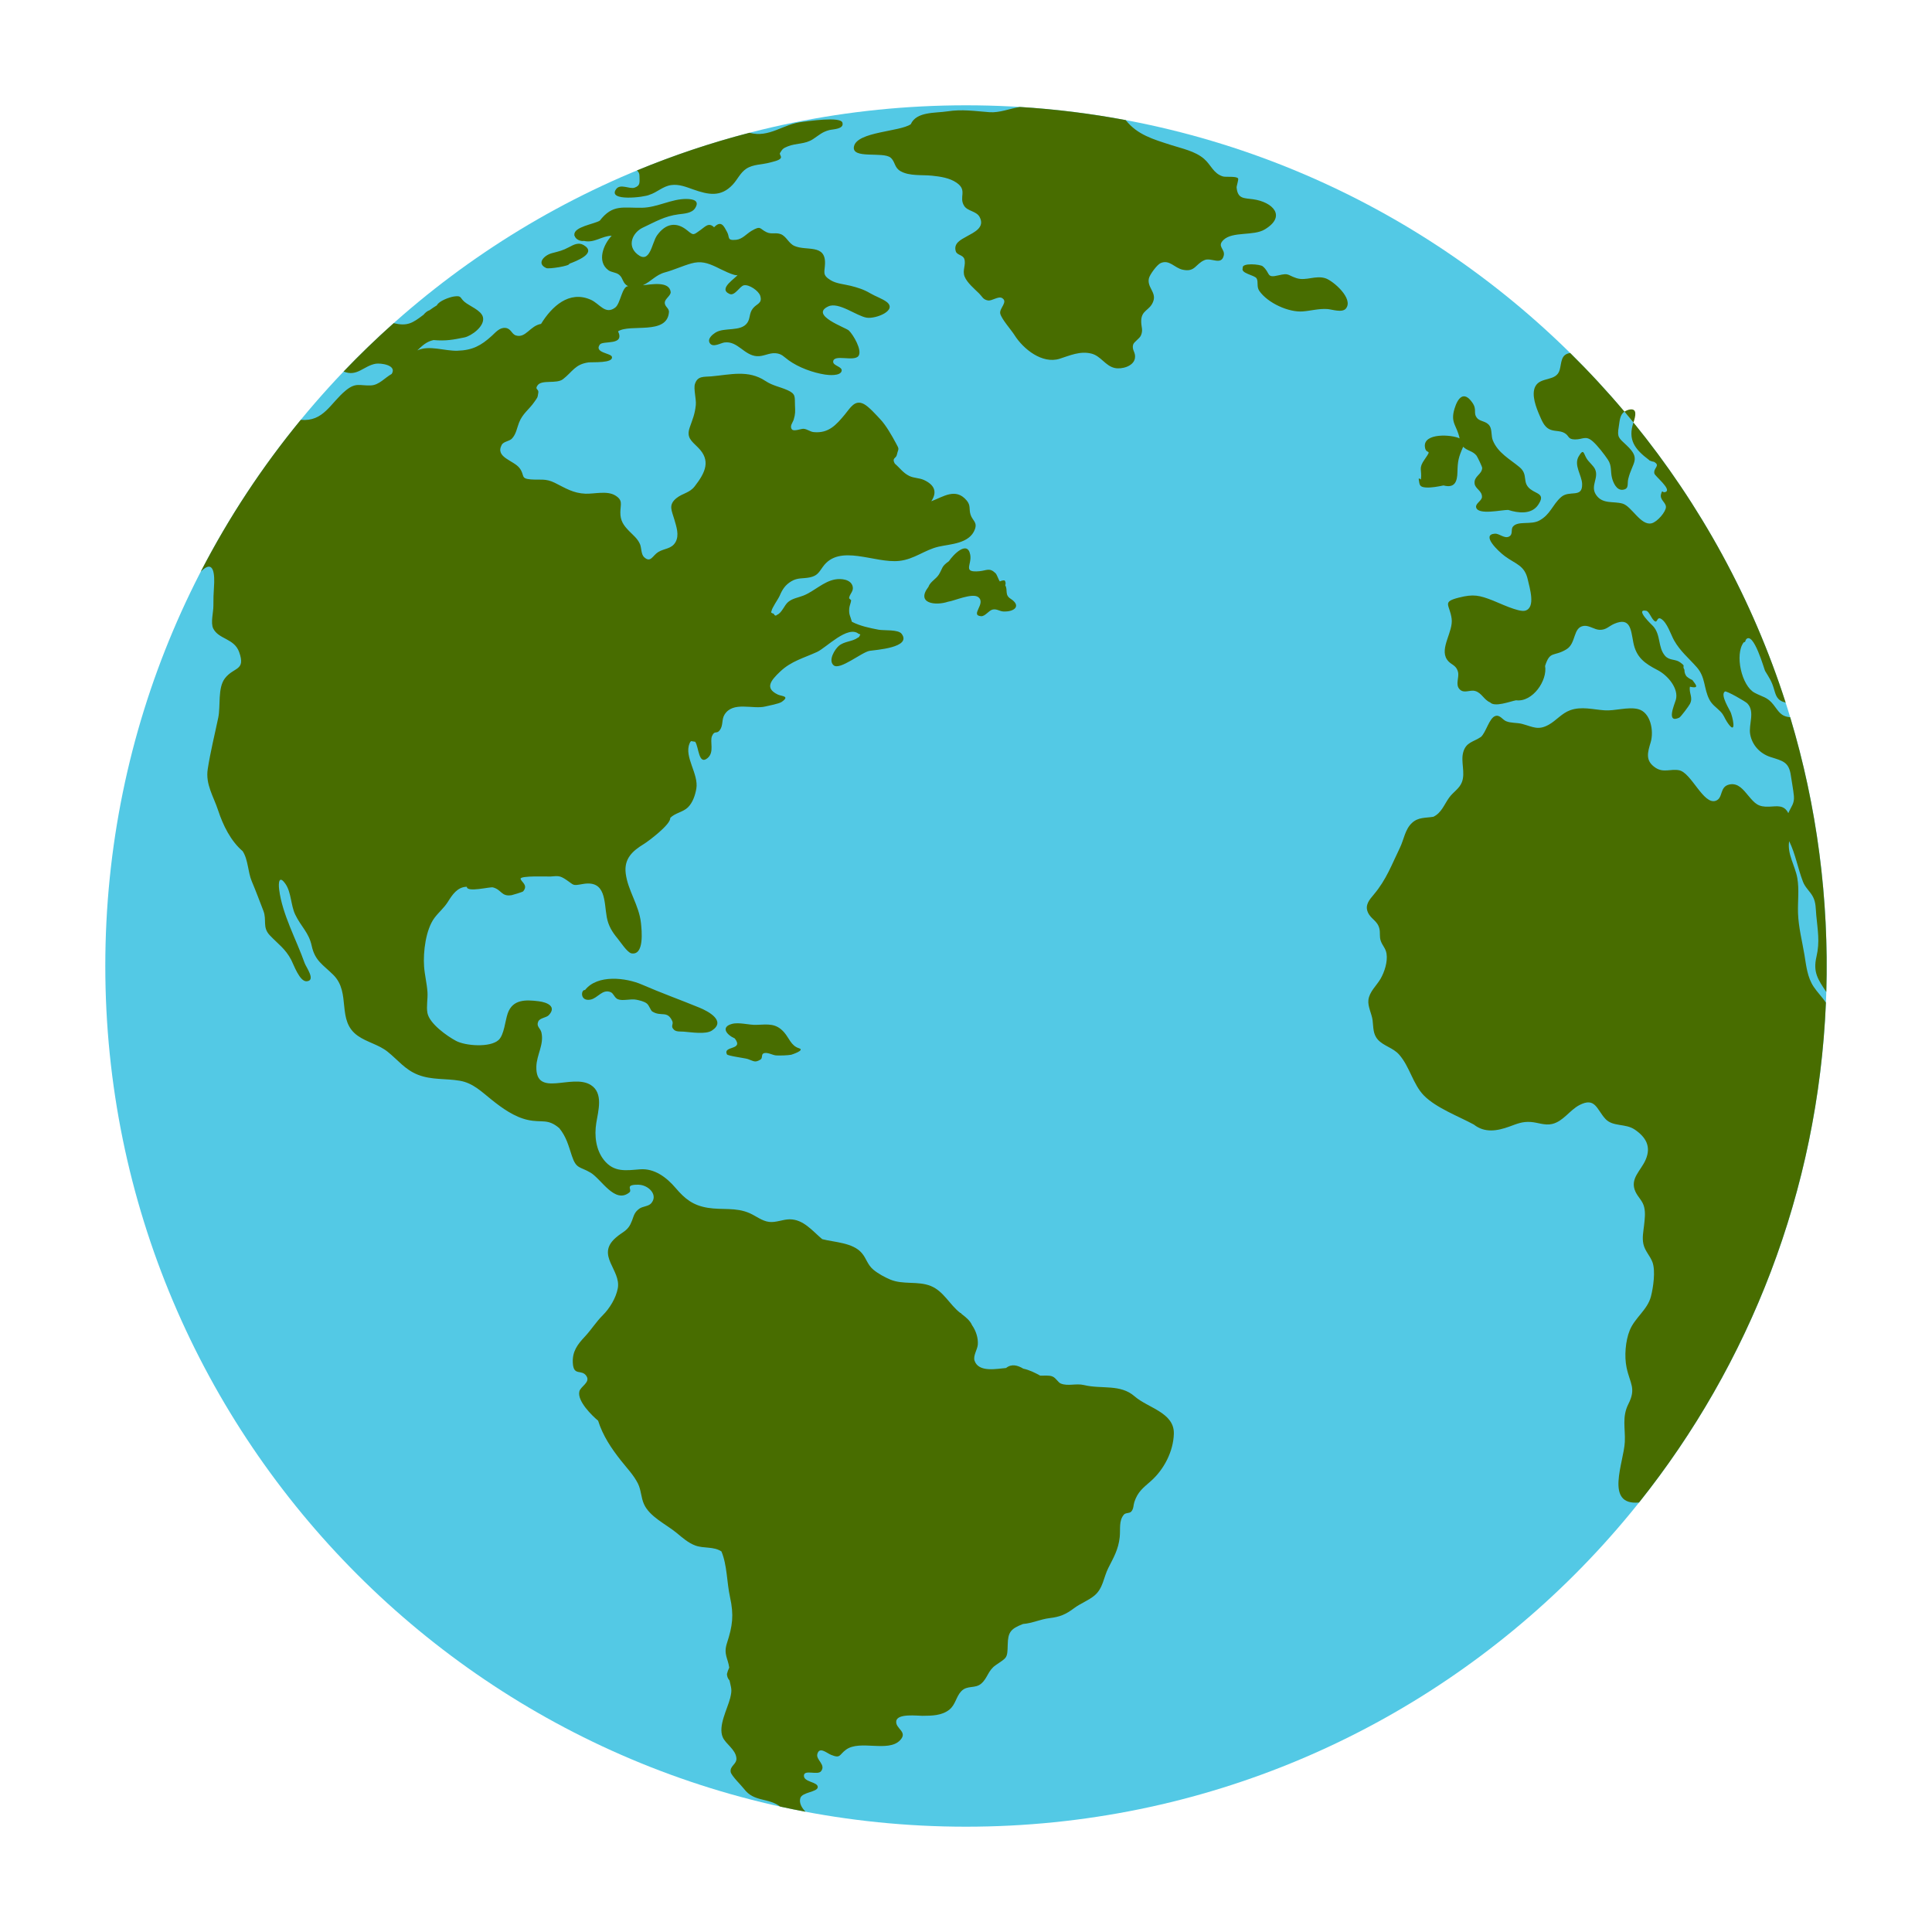
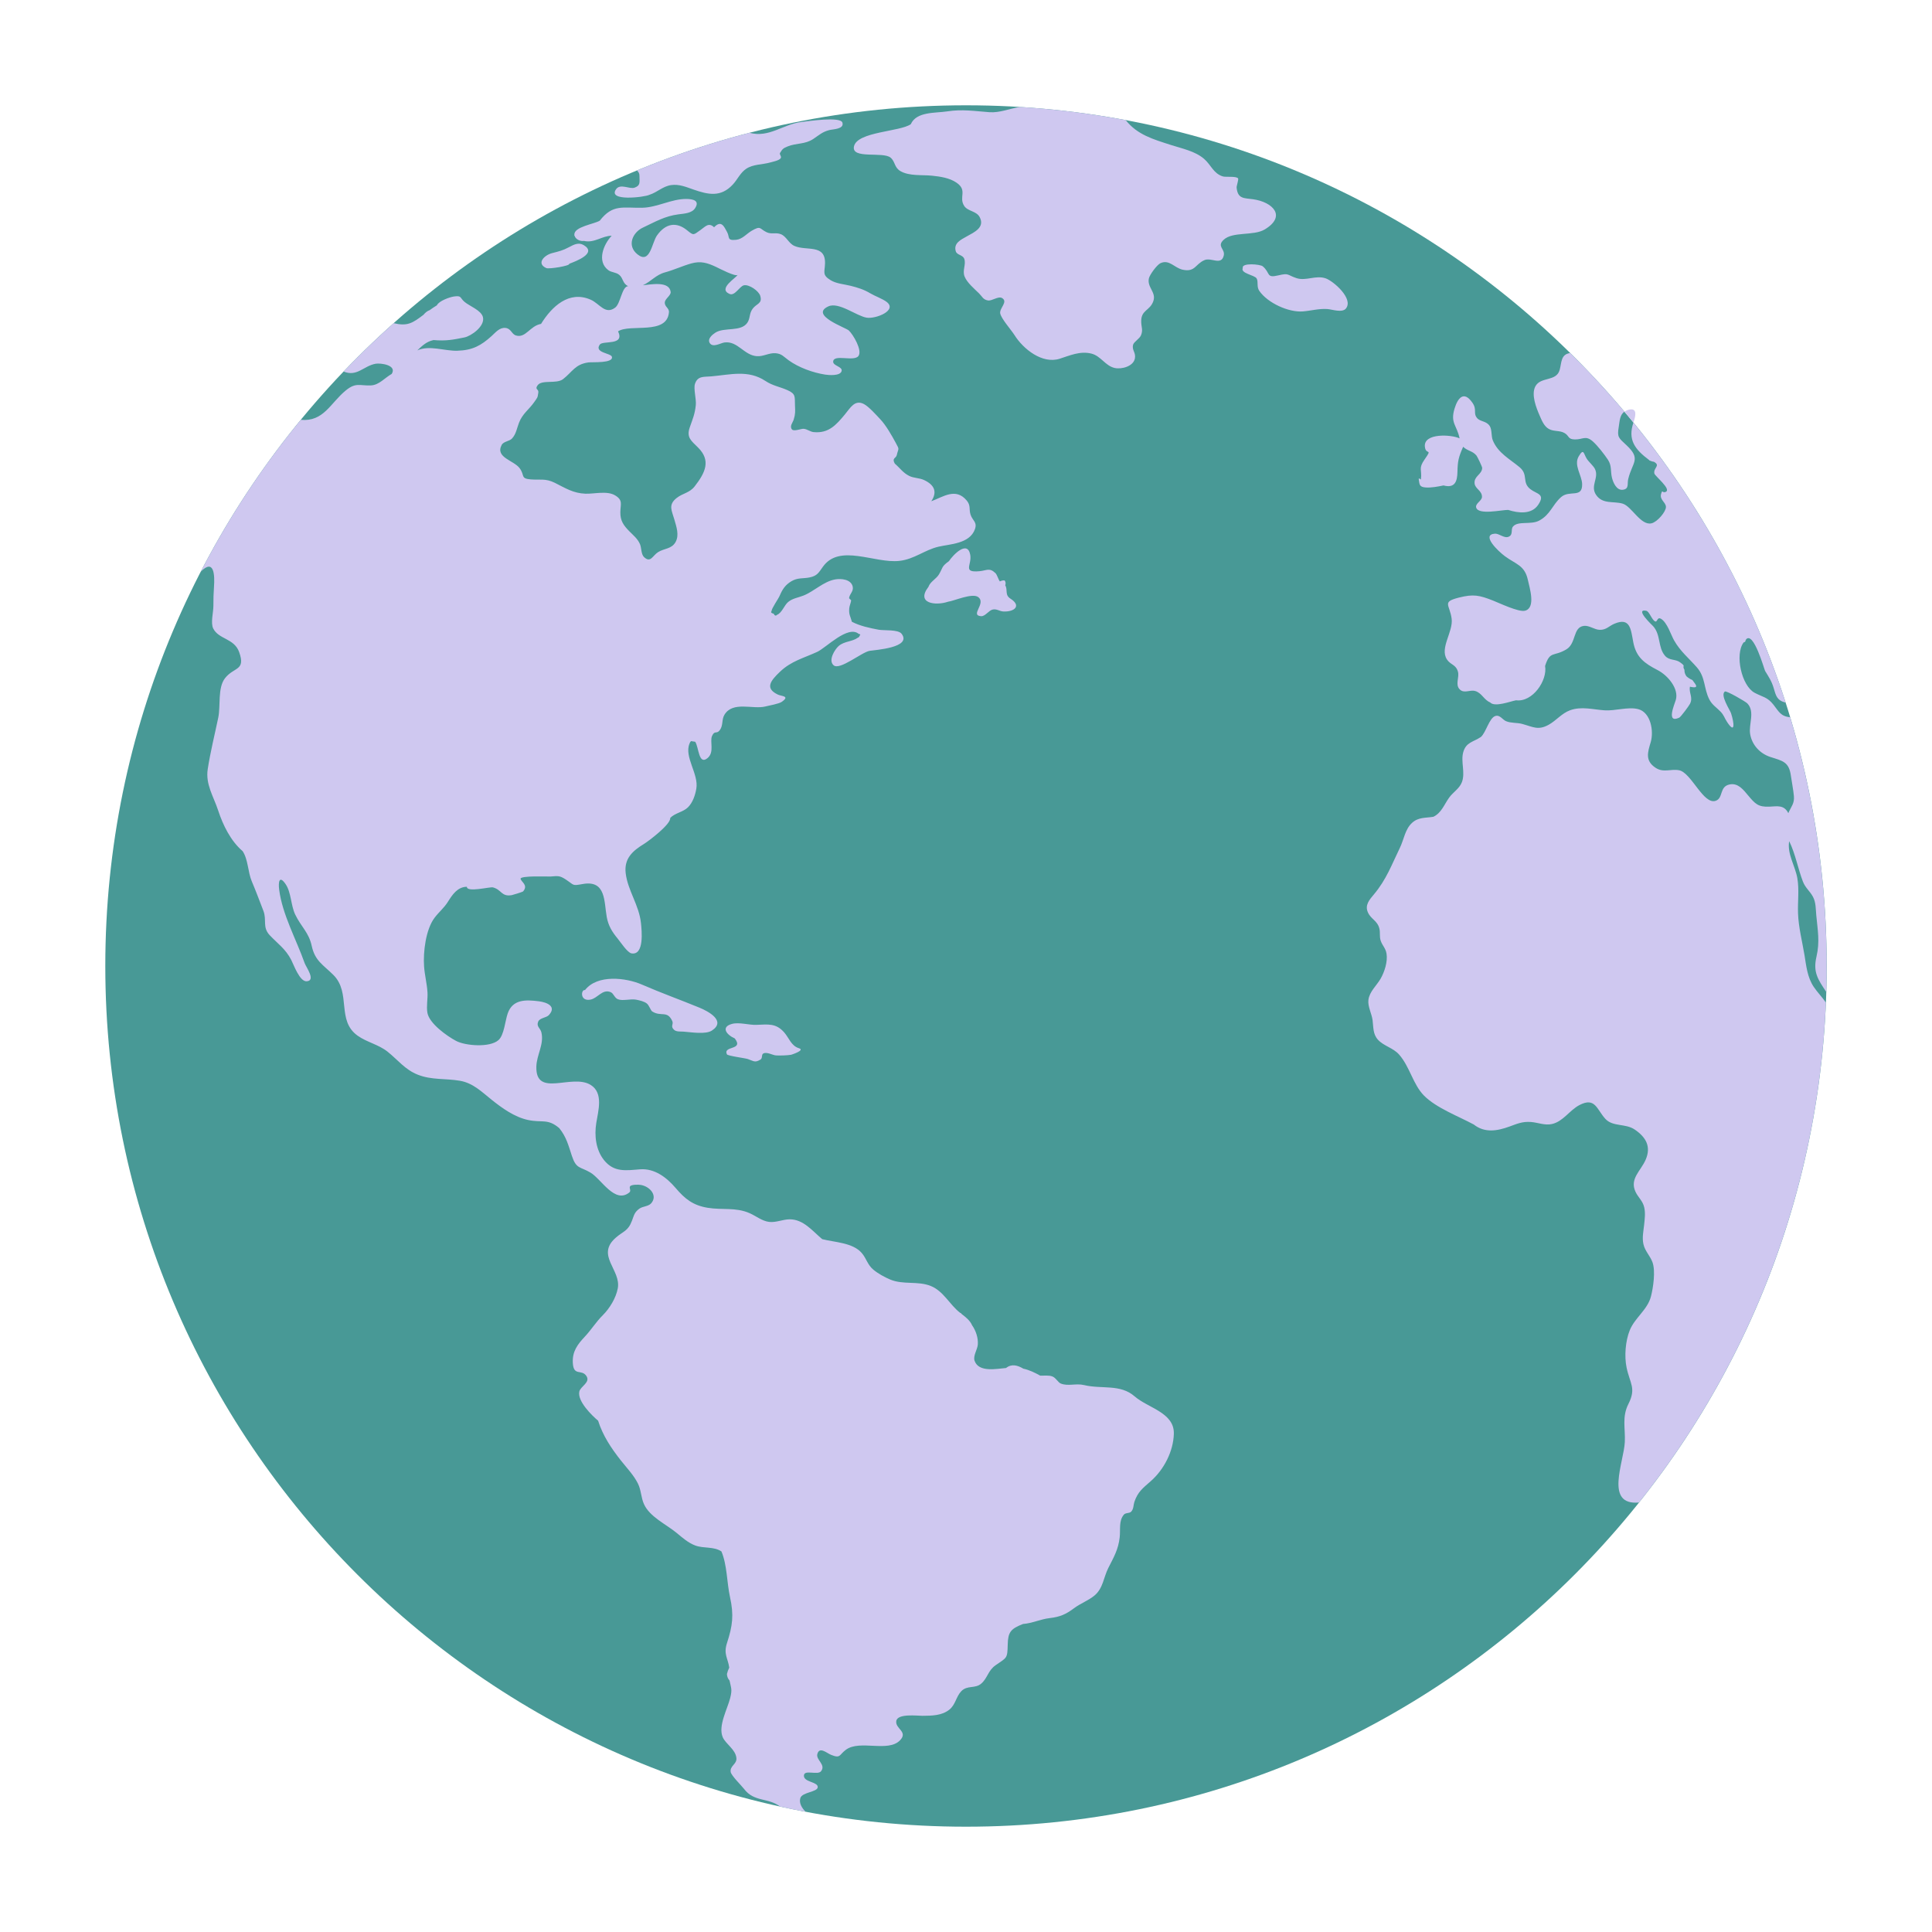
<svg xmlns="http://www.w3.org/2000/svg" version="1.0" id="Layer_2" x="0px" y="0px" viewBox="0 0 576 576" style="enable-background:new 0 0 576 576;" xml:space="preserve">
  <style type="text/css">
- 	.st0{fill:#53C9E5;}
- 	.st1{fill:#486D00;}
+ 	.st0{fill:#489996;}
+ 	.st1{fill:#CFC8F0;}
</style>
  <path class="st0" d="M544.605,288c0,141.719-114.886,256.605-256.605,256.605S31.395,429.719,31.395,288S146.281,31.395,288,31.395  S544.605,146.281,544.605,288z" />
  <path class="st1" d="M422.987,142.951c-0.117-0.7,0.63,0.097,0.643-0.016c0.366-3.022-0.859-3.183,1.121-5.996  c2.467-3.505,0.329-1.117,0.056-3.771c-0.425-4.128,7.901-3.653,10.354-2.468c-0.819-3.982-2.83-4.541-1.503-8.896  c0.96-3.15,2.753-5.442,5.315-1.745c1.476,2.13,0.144,3.045,1.396,4.572c0.92,1.123,2.819,0.84,3.786,2.401  c0.699,1.129,0.391,2.97,0.902,4.237c1.523,3.774,5.081,5.595,7.973,8.011c2.734,2.284,0.604,4.498,3.223,6.553  c1.925,1.511,4.589,1.358,2.315,4.704c-1.99,2.927-5.978,2.444-8.905,1.492c-1.815-0.067-9.073,1.668-9.581-0.794  c-0.236-1.141,1.729-1.945,1.75-3.084c0.034-1.878-2.031-2.403-2.202-3.996c-0.239-2.23,2.179-2.656,2.265-4.634  c0.017-0.378-1.461-3.413-1.711-3.713c-1.192-1.434-2.659-1.328-3.966-2.61c-1.39,3.18-1.625,4.201-1.703,7.586  c-0.064,2.739-0.757,4.847-4.156,3.944c-1.616,0.336-3.631,0.721-5.282,0.606C423.104,145.197,423.238,144.458,422.987,142.951z   M299.514,173.045c-0.492-0.041-0.964,0.061-1.417,0.305c-0.437-0.544-0.838-2.018-1.315-2.476  c-1.794-1.722-2.612-0.779-4.746-0.579c-5.216,0.489-2.221-1.891-2.775-4.903c-0.814-4.424-5.093,0.003-6.355,1.919  c-2.293,1.622-1.778,1.965-2.975,3.949c-0.82,1.36-2.61,2.17-3.124,3.696c-3.832,5.003,2.175,5.682,5.826,4.444  c1.803-0.225,7.282-2.729,9.035-1.368c2.418,1.878-2.552,5.394,0.791,5.676c1.281,0.108,2.297-1.736,3.525-1.986  c1.201-0.244,2.036,0.527,3.149,0.581c3.318,0.16,5.462-1.683,2.148-3.802c-1.822-1.165-0.745-2.598-1.582-3.994  C299.894,173.95,299.832,173.462,299.514,173.045z M216.718,314.336c0.222,0.475,5.435,1.122,6.248,1.405  c1.796,0.625,2.096,1.155,3.761,0.155c0.68-0.408,0.225-1.466,0.833-1.804c1.06-0.589,2.787,0.525,3.857,0.573  c1.164,0.053,3.343,0.004,4.467-0.204c0.041-0.008,4.287-1.348,2.322-1.942c-2.332-0.705-2.96-3.068-4.406-4.717  c-2.45-2.793-4.741-2.396-8.315-2.256c-2.136,0.084-5.15-0.856-7.261-0.281c-3.308,0.9-1.763,3.166,0.846,4.334  C221.858,313.234,215.469,311.666,216.718,314.336z M193.61,58.079c2.341-0.736,3.986-2.548,6.496-2.901  c2.334-0.328,4.435,0.556,6.589,1.312c4.498,1.577,8.197,2.361,11.754-1.44c1.433-1.531,2.263-3.569,4.041-4.744  c2.088-1.379,4.821-1.201,7.152-1.87c0.766-0.22,2.603-0.561,3.097-1.247c0.398-0.553-0.471-1.125-0.176-1.596  c0.706-1.129,0.84-1.366,2.269-1.94c2.648-1.064,5.131-0.559,7.638-2.225c1.758-1.169,2.691-2.105,4.751-2.639  c1.137-0.295,4.501-0.256,3.939-2.217c-0.553-1.932-10.358-0.407-12.056-0.22c-5.64,0.621-9.717,4.82-15.665,3.237  c-11.511,2.983-22.707,6.747-33.53,11.228c0.488,0.477,0.732,0.841,0.74,1.604c0.022,1.991,0.319,2.874-1.438,3.521  c-1.5,0.553-4.278-1.333-5.549,0.484C181.061,60.141,192.173,58.807,193.61,58.079z M162.883,79.927  c0.77,0.341,7.133-0.653,6.839-1.289c2.004-0.769,8.403-3.138,4.295-5.568c-1.541-0.911-2.967-0.128-4.326,0.595  c-1.987,1.057-2.942,1.237-5.127,1.811C162.231,76.089,159.812,78.568,162.883,79.927z M338.265,416.299  c-4.289-3.74-9.796-2.084-15.071-3.358c-2.424-0.585-4.77,0.424-6.941-0.461c-0.819-0.334-1.408-1.657-2.465-2.096  c-1.065-0.441-2.563-0.211-3.671-0.259c-1.588-0.879-3.247-1.697-5.033-2.079c-1.67-0.995-3.463-1.535-5.146-0.193  c-2.747,0.217-8.135,1.406-9.376-2.143c-0.519-1.484,0.837-3.341,0.957-4.818c0.161-1.977-0.571-4.18-1.704-5.781  c-0.617-1.445-1.956-2.467-3.161-3.398c-0.067-0.168-0.204-0.274-0.411-0.318c-3.152-2.444-4.926-6.466-8.768-8.006  c-3.853-1.545-8.2-0.292-12.06-1.907c-1.671-0.699-3.636-1.78-5.03-2.943c-1.789-1.492-2.04-3.311-3.464-4.972  c-2.667-3.113-8.116-3.181-11.788-4.129c-2.923-2.453-5.618-5.941-9.722-5.914c-2.052,0.013-4.044,1.021-6.119,0.768  c-2.104-0.256-3.89-1.753-5.783-2.591c-4.151-1.839-8.209-0.897-12.543-1.618c-4.369-0.727-6.753-2.637-9.534-5.897  c-2.691-3.155-6.291-5.909-10.626-5.567c-4.144,0.328-7.74,0.984-10.726-2.744c-2.462-3.074-2.906-7.345-2.309-11.068  c0.586-3.648,2.184-8.933-1.633-11.33c-5.615-3.527-16.471,3.973-16.232-5.477c0.09-3.556,2.331-6.581,1.516-10.166  c-0.304-1.339-1.604-1.768-0.958-3.269c0.485-1.127,2.417-1.106,3.178-1.935c2.399-2.613-0.601-3.804-2.971-4.108  c-3.97-0.508-7.816-0.61-9.299,3.603c-0.77,2.187-1.061,6.437-2.74,7.952c-2.559,2.309-9.881,1.732-12.657,0.256  c-2.772-1.473-7.977-5.194-8.546-8.362c-0.352-1.961,0.145-4.163,0.018-6.152c-0.165-2.582-0.831-5.109-1.015-7.687  c-0.306-4.297,0.497-11.013,3.121-14.504c1.288-1.714,2.796-2.885,3.972-4.753c1.313-2.084,2.832-4.46,5.661-4.497  c-0.026,1.792,6.891-0.055,7.79,0.187c2.641,0.71,2.468,2.831,5.582,2.313c0.235-0.039,3.243-0.931,3.412-1.131  c1.584-1.88-0.545-2.745-0.761-3.733c-0.223-1.026,8.419-0.65,8.898-0.689c2.292-0.189,2.777-0.31,4.648,0.937  c2.593,1.728,1.754,1.857,5.061,1.284c6.916-1.2,6.25,5.34,7.083,9.883c0.465,2.539,1.585,4.396,3.218,6.354  c0.821,0.984,2.919,4.235,4.143,4.448c3.868,0.671,3.069-6.814,2.832-9.054c-0.563-5.327-3.922-9.679-4.545-14.792  c-0.538-4.41,2.031-6.691,5.435-8.769c1.353-0.826,8.076-5.887,7.835-7.764c1.469-1.508,3.814-1.704,5.297-3.169  c1.415-1.398,2.149-3.599,2.486-5.547c0.759-4.397-3.691-9.454-2.027-13.451c0.078-0.285,0.23-0.529,0.455-0.731  c0.41,0.064,0.821,0.127,1.231,0.191c1.101,1.547,0.986,7.112,3.68,4.876c2.142-1.778,0.603-4.917,1.347-6.602  c0.784-1.776,1.334-0.458,2.285-1.696c1.107-1.441,0.516-3.145,1.413-4.629c2.498-4.135,8.477-1.536,12.192-2.466  c1.094-0.274,4.046-0.793,4.883-1.375c2.577-1.794-0.049-1.646-1.151-2.172c-3.953-1.887-2.195-4.122,0.686-6.857  c3.311-3.143,7.027-4.026,11.025-5.867c2.698-1.242,9.183-8.089,12.412-5.36c0.485,0.05,0.565,0.237,0.241,0.56  c-0.069,0.281-0.24,0.467-0.512,0.556c-1.688,1.235-4.03,1.022-5.71,2.472c-1.134,0.979-3.222,4.279-1.522,5.76  c1.841,1.603,8.374-3.912,10.738-4.306c1.647-0.274,12.689-0.942,9.534-5.087c-1.022-1.343-5.284-0.914-6.847-1.211  c-2.654-0.505-5.57-1.11-7.974-2.37c-0.458-1.732-0.965-2.13-0.779-4.057c0.07-0.729,0.446-1.511,0.555-2.264  c0.034-0.23-0.64-0.55-0.61-0.765c0.181-1.284,1.433-2.002,1.063-3.462c-0.547-2.163-3.504-2.374-5.196-2.078  c-3.505,0.612-6.227,3.521-9.474,4.817c-1.562,0.623-3.207,0.8-4.542,1.898c-1.194,0.983-1.876,3.281-3.349,3.848  c-0.351,0.384-0.688,0.266-1.011-0.356c-0.68-0.151-0.887-0.393-0.621-0.728c0.043-0.901,1.996-3.596,2.428-4.597  c0.821-1.9,1.638-3.22,3.47-4.318c1.93-1.156,3.453-0.747,5.456-1.157c2.228-0.456,2.683-1.363,3.946-3.152  c4.969-7.035,15.432-0.953,22.826-1.78c4.456-0.499,7.467-3.234,11.62-4.22c3.428-0.814,9.315-0.832,10.898-5.22  c0.774-2.146-0.744-2.563-1.31-4.372c-0.522-1.669,0.128-2.667-1.139-4.186c-3.284-3.933-7-1.085-10.56,0.22  c1.949-2.931,0.775-4.977-2.196-6.344c-1.367-0.629-2.975-0.527-4.335-1.186c-1.867-0.904-2.805-2.369-4.349-3.7  c-0.954-1.673,0.366-1.545,0.592-2.528c0.508-2.205,0.883-1.464-0.308-3.664c-1.18-2.178-2.898-5.214-4.606-7.02  c-1.179-1.248-3.385-3.741-4.858-4.524c-2.747-1.461-4.083,1.146-5.722,3.113c-2.531,3.039-4.808,5.69-9.3,5.234  c-1.049-0.106-1.914-0.913-3.005-0.983c-0.732-0.047-2.879,0.874-3.449,0.188c-0.795-0.955,0.245-2.034,0.516-2.926  c0.524-1.726,0.462-2.438,0.382-4.26c-0.111-2.515,0.342-3.365-2.198-4.506c-2.372-1.066-4.37-1.279-6.637-2.774  c-5.112-3.371-10.376-1.859-16.129-1.352c-2.242,0.197-4.071-0.193-4.862,2.274c-0.452,1.411,0.434,4.51,0.261,6.253  c-0.277,2.785-0.959,4.22-1.806,6.685c-1.031,3,0.407,3.953,2.466,5.997c3.856,3.828,2.273,7.383-1.001,11.586  c-1.529,1.963-3.544,2.029-5.357,3.451c-2.641,2.072-1.439,3.809-0.702,6.424c0.59,2.094,1.54,4.647,0.351,6.744  c-1.184,2.089-3.353,1.841-5.166,2.964c-1.695,1.049-2.229,3.34-4.2,1.52c-0.937-0.865-0.753-2.811-1.237-3.9  c-0.731-1.646-1.977-2.603-3.202-3.851c-1.697-1.731-2.683-3.119-2.645-5.643c0.036-2.435,0.838-3.571-1.54-5.012  c-2.423-1.469-6.205-0.413-8.852-0.511c-3.674-0.137-5.946-1.653-9.159-3.251c-2.778-1.382-4.426-0.785-7.197-1.014  c-3.091-0.255-1.679-1.184-3.27-3.334c-1.745-2.359-7.346-3.172-5.367-6.93c0.574-1.091,2.302-1.07,3.084-1.921  c1.239-1.348,1.444-3.051,2.085-4.705c1.07-2.764,3.03-3.958,4.561-6.188c0.966-1.408,0.955-1.114,1.203-2.819  c0.163-1.121-1.182-0.831-0.2-2.178c1.264-1.733,5.631-0.309,7.563-1.814c2.831-2.205,3.592-4.43,7.555-4.985  c1.136-0.159,7.554,0.315,7.011-1.694c-0.295-1.094-5.368-1.17-3.601-3.627c0.932-1.295,7.509,0.428,5.448-3.951  c3.593-2.339,14.581,1.223,15.164-5.681c0.111-1.311-1.362-1.608-1.231-3.012c0.095-1.015,1.859-2.039,1.746-3.036  c-0.379-3.354-5.927-2.238-8.272-2.006c2.505-1.175,3.849-3.102,6.582-3.842c2.665-0.722,5.127-1.892,7.772-2.646  c2.886-0.823,4.873-0.191,7.512,1.05c0.677,0.318,6.031,3.136,6.403,2.286c-0.423,0.967-6.08,4.179-2.432,5.747  c1.581,0.68,2.987-2.308,4.269-2.581c1.543-0.329,4.416,1.665,4.864,3.112c0.728,2.353-1.037,2.301-2.207,3.811  c-1.139,1.471-0.713,2.912-1.642,4.253c-1.936,2.795-6.874,1.229-9.535,2.951c-0.846,0.548-2.456,1.832-1.654,3.101  c0.924,1.464,3.267-0.044,4.388-0.187c3.939-0.502,5.779,3.783,9.616,4.091c1.923,0.154,3.654-1.019,5.537-0.889  c1.94,0.133,2.49,1.053,3.992,2.129c3.013,2.157,7.175,3.67,10.854,4.249c0.996,0.157,4.5,0.488,4.915-1.045  c0.364-1.348-2.575-1.534-2.515-2.816c0.112-2.359,6.238,0.119,7.544-1.693c1.212-1.682-1.584-6.382-2.871-7.593  c-0.932-0.877-11.784-4.573-6.113-7.189c3.104-1.432,8.447,2.903,11.448,3.37c2.703,0.42,9.232-2.172,5.934-4.704  c-1.228-0.943-3.486-1.727-4.898-2.573c-1.878-1.125-3.752-1.708-5.872-2.236c-1.878-0.467-4.21-0.622-5.896-1.644  c-2.655-1.611-1.777-2.393-1.706-4.997c0.161-5.904-5.545-3.647-9.137-5.246c-1.732-0.771-2.367-2.852-4.043-3.498  c-1.529-0.59-2.72,0.123-4.229-0.581c-2.155-1.005-1.611-2.097-4.48-0.422c-1.492,0.871-2.737,2.489-4.593,2.679  c-2.86,0.293-1.861-0.755-2.704-2.291c-0.904-1.647-1.714-3.706-3.887-1.443c-1.618-1.574-2.678-0.141-4.02,0.794  c-2.21,1.54-2,1.756-4.035,0.098c-3.176-2.587-6.411-2.083-8.974,1.559c-1.554,2.208-2.032,8.634-5.797,5.631  c-3.303-2.635-1.4-6.573,1.568-7.967c3.773-1.772,6.486-3.425,10.668-3.977c1.578-0.208,3.928-0.29,4.914-1.806  c1.445-2.223-0.453-2.743-2.51-2.775c-4.483-0.068-8.728,2.552-13.305,2.625c-5.756,0.091-8.732-1.118-12.589,3.845  c-1.609,1.014-7.718,1.813-7.572,4.178c-0.048,0.169-0.022,0.295,0.077,0.379c0.331,1.03,1.686,1.661,2.781,1.487  c3.115,0.713,5.384-1.537,8.263-1.543c-2.417,2.534-4.51,7.616-1.029,10.239c0.99,0.746,2.277,0.592,3.285,1.421  c1.231,1.012,0.962,2.616,2.68,3.37c-1.895,0.006-2.262,5.179-3.9,6.402c-2.96,2.21-4.62-1.173-7.248-2.346  c-6.49-2.896-11.671,2.041-14.844,7.192c-3.317,0.573-4.562,4.352-7.499,3.446c-1.279-0.394-1.424-2.058-3.095-2.241  c-1.763-0.193-2.958,1.335-4.113,2.383c-3.191,2.897-5.734,4.281-10.259,4.414c-3.827,0.112-8.288-1.737-11.921-0.106  c1.524-1.444,2.722-2.616,4.836-3.076c3.723,0.325,5.882-0.107,9.202-0.782c2.025-0.412,6.195-3.351,5.521-6.063  c-0.505-2.033-4.015-3.283-5.495-4.547c-1.446-1.237-0.787-1.922-3.109-1.603c-1.327,0.182-4.538,1.334-5.125,2.639  c-0.737,0.441-1.457,0.932-2.165,1.448c-0.686,0.228-1.31,0.747-1.813,1.362c-3.324,2.543-4.829,3.47-8.908,2.515  c-5.165,4.602-10.144,9.41-14.922,14.41c4.021,1.667,5.95-1.684,9.559-2.321c1.435-0.253,6.447,0.377,4.782,3.038  c-2.068,1.146-3.745,3.312-6.187,3.424c-3.348,0.153-4.465-0.993-7.512,1.507c-4.609,3.78-6.576,9.38-13.413,8.76  C78.219,139.1,68.209,154.26,59.863,170.42c4.048-4.056,4.166,1.201,3.937,4.487c-0.135,1.936-0.193,3.812-0.182,5.749  c0.01,1.879-0.879,5.069-0.043,6.731c1.647,3.273,6.256,2.887,7.732,7.034c2.006,5.636-1.578,4.349-4.24,7.801  c-2.218,2.875-1.268,8.238-1.992,11.707c-1.06,5.081-2.356,10.261-3.145,15.388c-0.698,4.54,1.741,8.127,3.115,12.316  c1.429,4.358,3.717,9.068,7.293,12.125c1.654,2.483,1.551,6.217,2.718,8.972c1.24,2.928,2.344,5.903,3.47,8.815  c1.078,2.789-0.385,4.879,1.918,7.309c2.457,2.591,4.66,4.017,6.382,7.326c0.738,1.418,2.51,6.521,4.606,6.378  c2.843-0.194-0.186-4.229-0.603-5.413c-2.49-7.074-6.663-14.487-7.601-21.926c-0.267-2.117-0.026-4.44,1.893-1.673  c1.726,2.489,1.572,6.364,2.893,9.115c1.747,3.638,4.054,5.323,4.916,9.324c0.966,4.489,3.367,5.605,6.443,8.661  c5.425,5.389,0.827,13.615,7.302,18.167c2.77,1.947,6.198,2.599,8.871,4.73c3.104,2.474,5.201,5.372,9.066,6.882  c4.121,1.611,8.241,1.057,12.489,1.787c3.916,0.673,6.463,3.26,9.454,5.652c3.136,2.508,6.793,5.146,10.799,6.026  c4.284,0.941,5.892-0.518,9.392,2.457c2.121,2.64,2.714,5.112,3.748,8.246c1.327,4.021,2.409,3.131,5.578,5.022  c3.231,1.928,7.231,9.408,11.568,5.892c0.669-0.542-0.276-1.476,0.314-1.934c0.567-0.439,2.45-0.42,3.149-0.293  c2.685,0.489,5.049,3.176,3.028,5.48c-0.829,0.945-2.543,0.857-3.556,1.619c-1.425,1.071-1.541,1.894-2.145,3.517  c-1.207,3.24-2.575,3.085-4.928,5.178c-5.878,5.229,1.693,9.522,0.686,15.011c-0.534,2.911-2.45,6.02-4.47,8.026  c-2.051,2.038-3.346,4.237-5.358,6.39c-2.17,2.322-3.757,4.385-3.583,7.792c0.214,4.18,2.634,1.748,4.071,3.973  c1.225,1.897-1.783,3.057-2.128,4.602c-0.644,2.885,3.801,7.191,5.597,8.694c1.416,4.468,3.89,8.172,6.772,11.833  c1.739,2.21,3.87,4.401,5.122,6.947c0.95,1.932,0.901,4.122,1.765,6.061c1.703,3.823,6.603,6.017,9.749,8.611  c1.727,1.424,3.478,3.001,5.619,3.778c2.488,0.903,5.48,0.222,7.746,1.752c1.722,4.111,1.59,9.255,2.554,13.609  c1.194,5.391,0.762,8.578-0.908,13.711c-1.087,3.34,0.306,4.537,0.678,7.316c-0.305,0.607-0.534,1.242-0.687,1.904  c0.022,0.743,0.281,1.389,0.777,1.94c0.454,2.271,0.852,2.588,0.194,5.212c-0.819,3.267-3.656,8.331-2.23,11.675  c0.875,2.053,3.871,3.655,4.086,6.276c0.147,1.796-2.023,2.288-1.707,4.116c0.192,1.107,3.241,4.056,4.009,5.073  c2.968,3.93,7.109,2.501,10.729,5.223c2.512,0.553,5.039,1.069,7.578,1.547c-1.096-1.104-2.001-2.607-1.551-4.078  c0.551-1.798,5.099-1.757,5.187-3.245c0.096-1.644-4.319-1.45-4.116-3.536c0.173-1.774,4.105,0.044,5.094-1.208  c1.558-1.972-1.582-3.371-1.096-5.144c0.638-2.323,2.771-0.282,4.11,0.257c2.877,1.16,2.342-0.018,4.432-1.545  c4.152-3.033,12.545,0.889,16.1-2.791c2.519-2.608-1.499-3.442-1.108-5.776c0.385-2.297,6.361-1.521,7.812-1.534  c2.727-0.025,5.741-0.029,7.997-1.827c1.859-1.482,2.009-3.864,3.554-5.49c1.812-1.907,4.126-0.677,5.982-2.299  c1.917-1.676,1.975-3.878,4.283-5.476c3.371-2.335,3.5-1.938,3.596-6.13c0.085-3.707,0.86-4.718,4.571-6.158  c2.668-0.19,5.203-1.432,7.922-1.747c3.101-0.359,4.856-1.131,7.297-2.965c1.901-1.428,4.331-2.293,6.124-3.812  c2.534-2.147,2.656-5.369,4.076-8.176c1.604-3.172,2.987-5.479,3.393-9.132c0.268-2.414-0.321-4.873,1.228-6.75  c0.546-0.662,1.689-0.31,2.241-0.952c0.737-0.856,0.58-1.876,0.907-2.851c1.019-3.035,2.556-4.142,4.899-6.203  c3.91-3.439,6.726-8.848,6.869-14.123C350.137,421.14,342.28,419.8,338.265,416.299z M465.002,110.258  c-0.976,3.601-5.688,1.96-7.258,4.935c-1.298,2.46,0.275,6.408,1.278,8.698c0.624,1.424,1.297,3.179,2.731,3.987  c1.487,0.838,3.188,0.394,4.628,1.191c1.594,0.884,0.931,1.906,3.162,1.943c2.42,0.04,3.182-1.333,5.392,0.643  c1.406,1.257,3.397,3.827,4.451,5.415c1.212,1.827,0.708,3.414,1.205,5.387c0.352,1.398,1.351,3.809,3.248,3.556  c1.937-0.258,1.243-1.76,1.593-3.202c1.225-5.045,3.927-5.91-0.484-10.048c-2.371-2.224-2.876-2.379-2.336-5.528  c0.261-1.524,0.265-3.571,1.697-4.497c-5.121-6.077-10.521-11.912-16.177-17.487C465.311,105.619,465.597,108.06,465.002,110.258z   M201.013,307.069c0.656,0.578,2.01,0.44,2.779,0.498c2.318,0.175,6.596,0.9,8.457-0.324c4.341-2.856-1.107-5.747-3.687-6.81  c-5.791-2.384-11.355-4.356-17.187-6.896c-4.718-2.055-13.267-3.102-16.959,1.629c-1.246-0.196-1.564,3.456,1.615,2.859  c2.167-0.408,3.545-3.239,6.005-2.24c0.942,0.383,1.112,1.678,2.165,2.118c1.461,0.61,3.808-0.197,5.484,0.142  c1.02,0.206,2.352,0.496,3.171,1.148c0.67,0.533,1.156,2.078,1.582,2.35c2.681,1.713,4.476-0.425,5.995,2.878  C200.9,305.435,199.747,305.954,201.013,307.069z M544.486,295.746c0.82-27.658-2.779-55.413-10.766-81.911  c-2.853-0.252-3.418-1.75-4.99-3.74c-1.838-2.327-3.157-2.241-5.621-3.557c-3.867-2.064-5.976-11.377-3.27-15.011  c0.382-0.072,0.572-0.273,0.57-0.605c0.081-0.07,0.129-0.165,0.144-0.283c2.237-2.612,5.455,9.009,5.684,9.388  c1.103,1.825,1.918,2.966,2.544,5.051c0.704,2.343,0.927,3.717,3.585,4.405c-9.881-30.776-25.414-59.018-45.378-83.507  c-1.724,5.095,0.362,7.946,4.647,11.153c0.099,0.157,0.227,0.239,0.383,0.244c0.337,0.169,0.7,0.255,1.074,0.301  c2.123,1.171-0.269,1.83,0.145,3.517c0.189,0.772,5.183,4.696,3.367,5.464c-1.088,0.46-0.896-0.937-1.364,0.581  c-0.539,1.751,1.43,2.513,1.438,3.912c0.008,1.419-2.556,4.447-4.273,4.867c-3.228,0.789-5.925-5.05-8.621-5.859  c-2.722-0.817-6.007,0.273-7.952-2.643c-1.792-2.688,0.94-5.024-0.302-7.662c-0.463-0.985-1.859-2.112-2.491-3.135  c-0.934-1.513-0.859-3.168-2.351-0.69c-1.594,2.647,0.94,5.661,1.005,8.298c0.107,4.342-3.776,1.652-6.286,3.888  c-2.653,2.363-3.157,5.202-6.52,7c-2.5,1.336-6.289-0.002-7.797,1.763c-0.766,0.896,0.117,2.339-1.219,3.003  c-1.38,0.685-2.865-0.97-4.215-0.87c-4.164,0.31,1.011,5.235,3,6.709c3.261,2.418,5.902,2.682,6.852,7.051  c0.508,2.333,2.457,8.352-0.845,9.208c-1.892,0.491-7.72-2.313-9.547-3.028c-4.09-1.6-5.823-1.983-10.171-0.882  c-5.167,1.309-2.739,2.021-2.159,6.262c0.533,3.894-3.623,8.766-1.412,12.165c1.087,1.671,2.657,1.468,3.289,3.65  c0.49,1.693-0.877,3.806,0.497,5.25c1.32,1.387,3.018,0.085,4.617,0.516c1.986,0.535,2.629,2.65,4.484,3.401  c1.367,1.499,5.932-0.286,7.729-0.63c4.964,0.638,9.412-5.95,8.656-10.235c1.485-4.665,2.536-2.645,6.362-4.957  c3.001-1.815,1.863-6.615,5.228-6.991c1.599-0.179,3.118,1.144,4.7,1.179c1.955,0.044,2.722-1.113,4.344-1.806  c4.782-2.042,4.935,1.682,5.662,5.51c0.856,4.508,3.39,6.308,7.22,8.282c3.142,1.62,6.422,5.596,5.456,8.92  c-0.359,1.237-2.981,7.142,1.02,5.281c0.471-0.219,2.876-3.469,3.212-4.135c0.978-1.937-0.383-3.18-0.019-5.099  c3.356,0.776,1.272-1.108,0.724-1.993c-0.65-0.268-1.236-0.638-1.757-1.11c-0.422-0.571-0.623-1.213-0.604-1.925  c-0.859-1.481,0.662-0.826-1.331-2.263c-1.387-1.001-3.21-0.442-4.486-1.959c-2.154-2.56-1.166-6.164-3.52-8.796  c-0.189-0.211-5.637-5.27-2.058-4.591c0.932,0.177,1.614,2.631,2.621,3.153c0.764,0.396,0.576-1.492,1.823-0.736  c1.828,1.107,2.917,4.742,3.859,6.406c1.864,3.294,4.349,5.254,6.776,8.02c2.658,3.03,2.029,6.303,3.75,9.622  c0.821,1.583,2.086,2.332,3.275,3.55c1.107,1.134,1.15,1.834,1.975,3.101c2.464,3.785,2.206,0.479,1.202-2.586  c-0.299-0.914-3.342-5.445-1.822-6.458c0.454-0.303,6.143,2.982,6.681,3.541c2.381,2.476,0.337,6.263,0.849,9.182  c0.583,3.32,3,5.829,6.094,6.818c3.617,1.157,5.472,1.427,6.044,5.54c0.269,1.931,0.728,4.187,0.901,6.086  c0.205,2.248-0.801,3.083-1.664,5.099c-1.283-2.55-3.322-2.038-5.667-1.935c-3.322,0.147-4.244-0.882-6.272-3.294  c-1.423-1.693-3.003-3.854-5.571-3.327c-3.1,0.636-1.821,4.005-4.085,4.853c-3.685,1.381-7.292-8.358-10.958-9.083  c-2.482-0.491-4.623,0.827-6.997-0.724c-3.205-2.093-2.389-4.607-1.487-7.612c1.001-3.337,0.019-8.957-3.761-9.901  c-3.004-0.751-6.853,0.583-9.985,0.367c-3.422-0.236-6.891-1.245-10.257-0.027c-2.529,0.915-4.116,3.056-6.398,4.327  c-3.141,1.748-4.681,0.637-7.897-0.245c-1.522-0.417-3.386-0.198-4.837-0.825c-1.035-0.447-1.826-1.963-3.167-1.542  c-1.841,0.579-2.801,4.961-4.323,6.26c-2.308,1.544-4.407,1.535-5.254,4.527c-0.798,2.818,0.669,6.074-0.39,8.906  c-0.743,1.988-2.569,2.925-3.812,4.644c-1.466,2.028-2.28,4.553-4.701,5.711c-2.378,0.403-4.479,0.066-6.389,1.841  c-2.071,1.923-2.386,4.917-3.569,7.354c-2.475,5.096-4.056,9.521-7.766,13.937c-1.334,1.587-2.763,3.174-1.805,5.352  c0.915,2.082,2.825,2.436,3.43,4.851c0.301,1.2-0.029,2.4,0.398,3.636c0.509,1.471,1.467,2.201,1.73,3.818  c0.392,2.412-0.601,5.477-1.789,7.531c-1.149,1.985-3.334,3.848-3.612,6.308c-0.223,1.975,0.989,4.061,1.246,6.029  c0.273,2.089,0.062,4.089,1.57,5.778c1.714,1.919,4.551,2.43,6.338,4.461c3.193,3.627,4.133,8.893,7.413,12.225  c3.614,3.671,10.297,6.17,14.859,8.635c3.258,2.568,6.975,1.924,10.607,0.605c2.309-0.839,3.863-1.549,6.397-1.367  c2.131,0.153,4.165,1.105,6.338,0.598c3.318-0.774,5.219-4.109,8.14-5.635c4.742-2.478,5.155,1.301,7.749,4.116  c2.221,2.409,5.979,1.297,8.739,3.174c3.349,2.278,4.965,5.064,3.261,9.002c-1.438,3.325-4.818,5.656-3.039,9.523  c0.788,1.713,2.149,2.692,2.604,4.632c0.413,1.758,0.153,3.624-0.036,5.388c-0.203,1.888-0.612,3.702-0.198,5.6  c0.458,2.099,1.997,3.481,2.706,5.415c0.949,2.591,0.228,7.573-0.465,10.229c-1.034,3.96-4.802,6.329-6.311,10.055  c-1.297,3.201-1.645,7.765-0.949,11.105c1.005,4.821,2.945,6.134,0.538,10.889c-1.953,3.858-0.874,7.233-1.062,11.304  c-0.281,6.087-6.138,19.028,4.238,18.051c32.898-41.216,53.363-92.792,55.714-149.05c-1.109-1.621-2.558-3.081-3.63-4.683  c-1.919-2.867-2.215-6.209-2.763-9.513c-0.69-4.159-1.763-8.183-1.917-12.417c-0.127-3.493,0.392-7.033-0.213-10.497  c-0.637-3.648-3.078-7.208-2.427-11.009c1.874,3.809,2.601,8.176,4.109,12.082c0.728,1.885,2.086,2.79,3,4.538  c0.883,1.688,0.799,3.623,0.969,5.457c0.418,4.505,1.105,7.879,0.063,12.347C540.481,289.856,541.968,291.957,544.486,295.746z   M485.901,122.086c-0.53,0.086-1.102,0.335-1.593,0.653c0.903,1.071,1.795,2.152,2.681,3.238  C487.692,123.895,488.113,121.728,485.901,122.086z M395.213,82.98c-2.97-1-5.839,0.865-8.667-0.054  c-2.827-0.919-2.145-1.621-5.454-0.823c-3.689,0.89-2.252-0.724-4.637-2.718c-0.724-0.605-6.384-1.127-5.94,0.54  c-0.738,1.598,3.537,2.07,4.124,3.079c0.601,1.034-0.079,2.44,0.812,3.727c2.503,3.617,8.781,6.461,12.992,6.112  c2.504-0.208,4.708-0.864,7.248-0.712c1.388,0.083,4.494,1.227,5.596-0.17C403.605,89.023,397.48,83.743,395.213,82.98z   M364.79,71.511c2.723-2.573,8.936-1.103,12.263-3.099c6.632-3.978,2.349-8.195-3.451-9.005c-2.743-0.383-4.585-0.06-4.922-3.478  c-0.045-0.455,0.645-2.431,0.441-2.733c-0.505-0.748-3.659-0.33-4.526-0.594c-2.848-0.867-3.526-3.444-5.628-5.252  c-2.68-2.306-6.587-3.067-9.856-4.122c-5.319-1.716-10.025-3.036-13.499-7.42c-10.316-1.936-20.85-3.256-31.561-3.917  c-2.959,0.467-6.03,1.781-9.044,1.561c-4.419-0.323-8.109-0.942-12.583-0.248c-3.557,0.552-9.197,0.003-10.886,3.827  c-3.201,2.251-15.962,2.204-16.932,6.6c-0.87,3.943,8.706,1.454,10.93,3.382c1.41,1.223,1.041,2.924,2.947,4.019  c2.644,1.519,6.466,1.045,9.379,1.347c2.452,0.254,5.223,0.645,7.319,2.086c3.363,2.312,0.576,4.273,2.281,6.926  c1.044,1.624,3.65,1.497,4.617,3.337c1.63,3.1-1.659,4.524-3.834,5.743c-1.797,1.007-4.012,2.026-3.293,4.445  c0.351,1.18,2.113,1.03,2.537,2.272c0.587,1.718-0.639,3.393,0.086,5.238c0.731,1.861,2.92,3.669,4.329,5.06  c0.95,0.938,1.157,1.818,2.621,2.087c1.207,0.222,3.107-1.386,4.233-0.711c1.877,1.126-0.834,3.007-0.56,4.557  c0.279,1.576,3.31,4.97,4.224,6.429c2.68,4.277,8.341,8.739,13.494,7.108c3.062-0.969,6.084-2.373,9.46-1.54  c2.835,0.699,4.157,3.679,6.972,4.295c2.049,0.449,5.588-0.473,6.015-2.89c0.32-1.807-1.018-2.43-0.52-4.102  c0.241-0.809,1.902-1.751,2.315-2.726c0.668-1.578,0.129-2.401,0.079-3.958c-0.121-3.732,2.588-3.279,3.621-6.276  c0.914-2.651-1.94-4.115-1.325-6.785c0.25-1.087,2.398-4.043,3.477-4.526c2.628-1.176,4.141,1.438,6.586,1.961  c3.749,0.801,3.746-1.688,6.525-2.869c2.007-0.853,5.007,1.72,5.728-1.362C365.307,74.216,362.688,73.497,364.79,71.511z" />
</svg>
